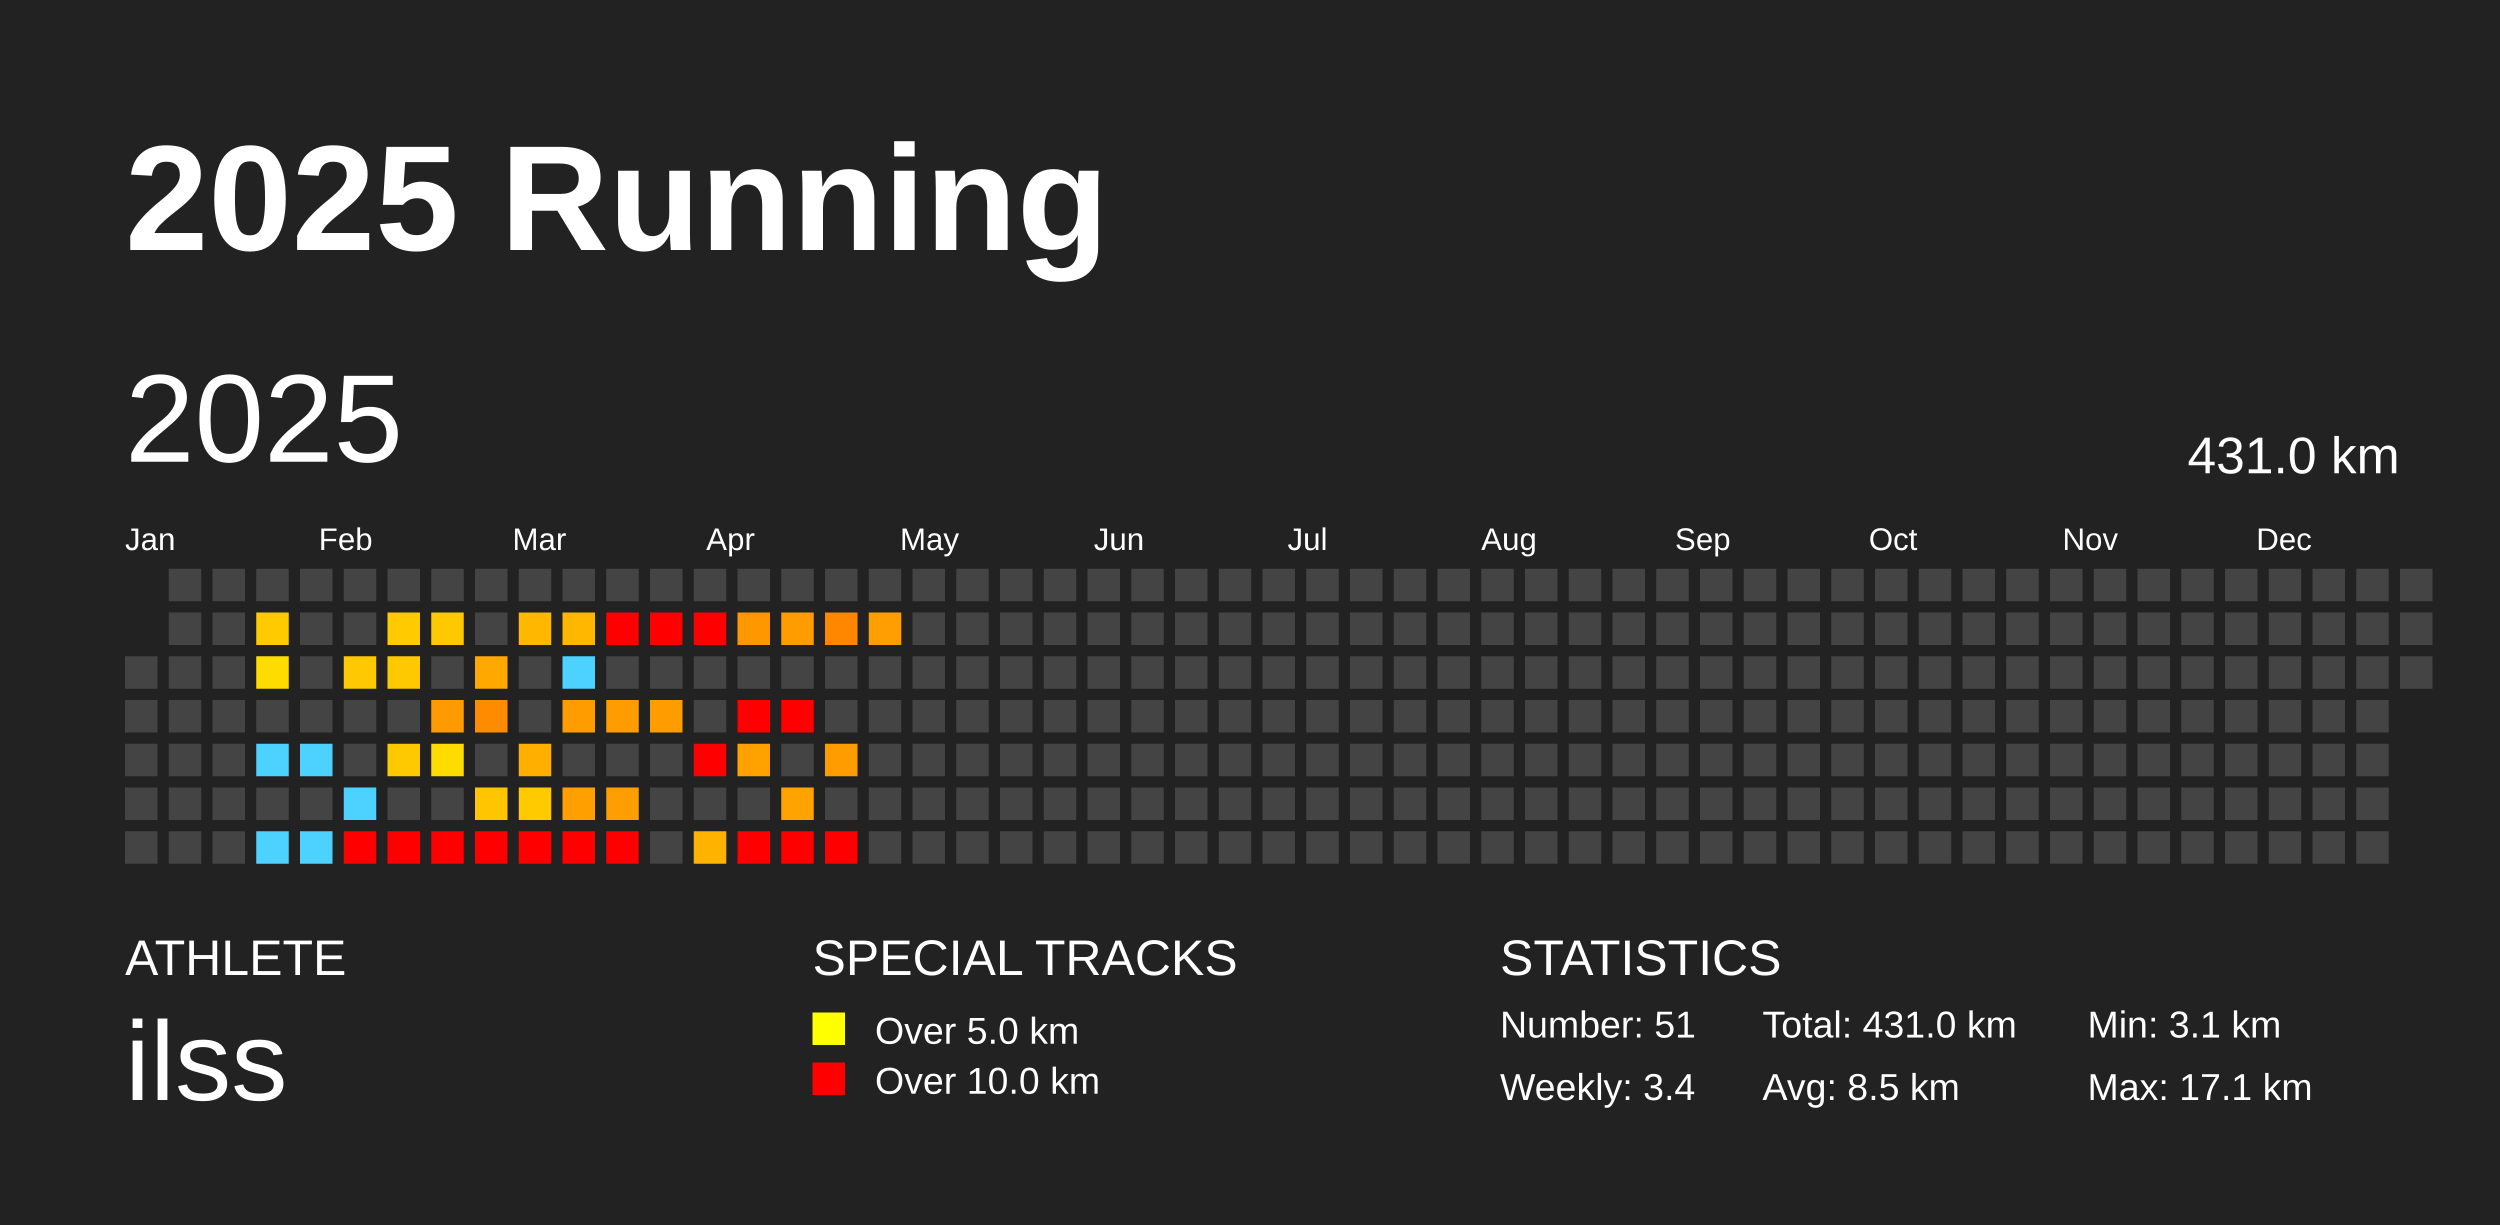
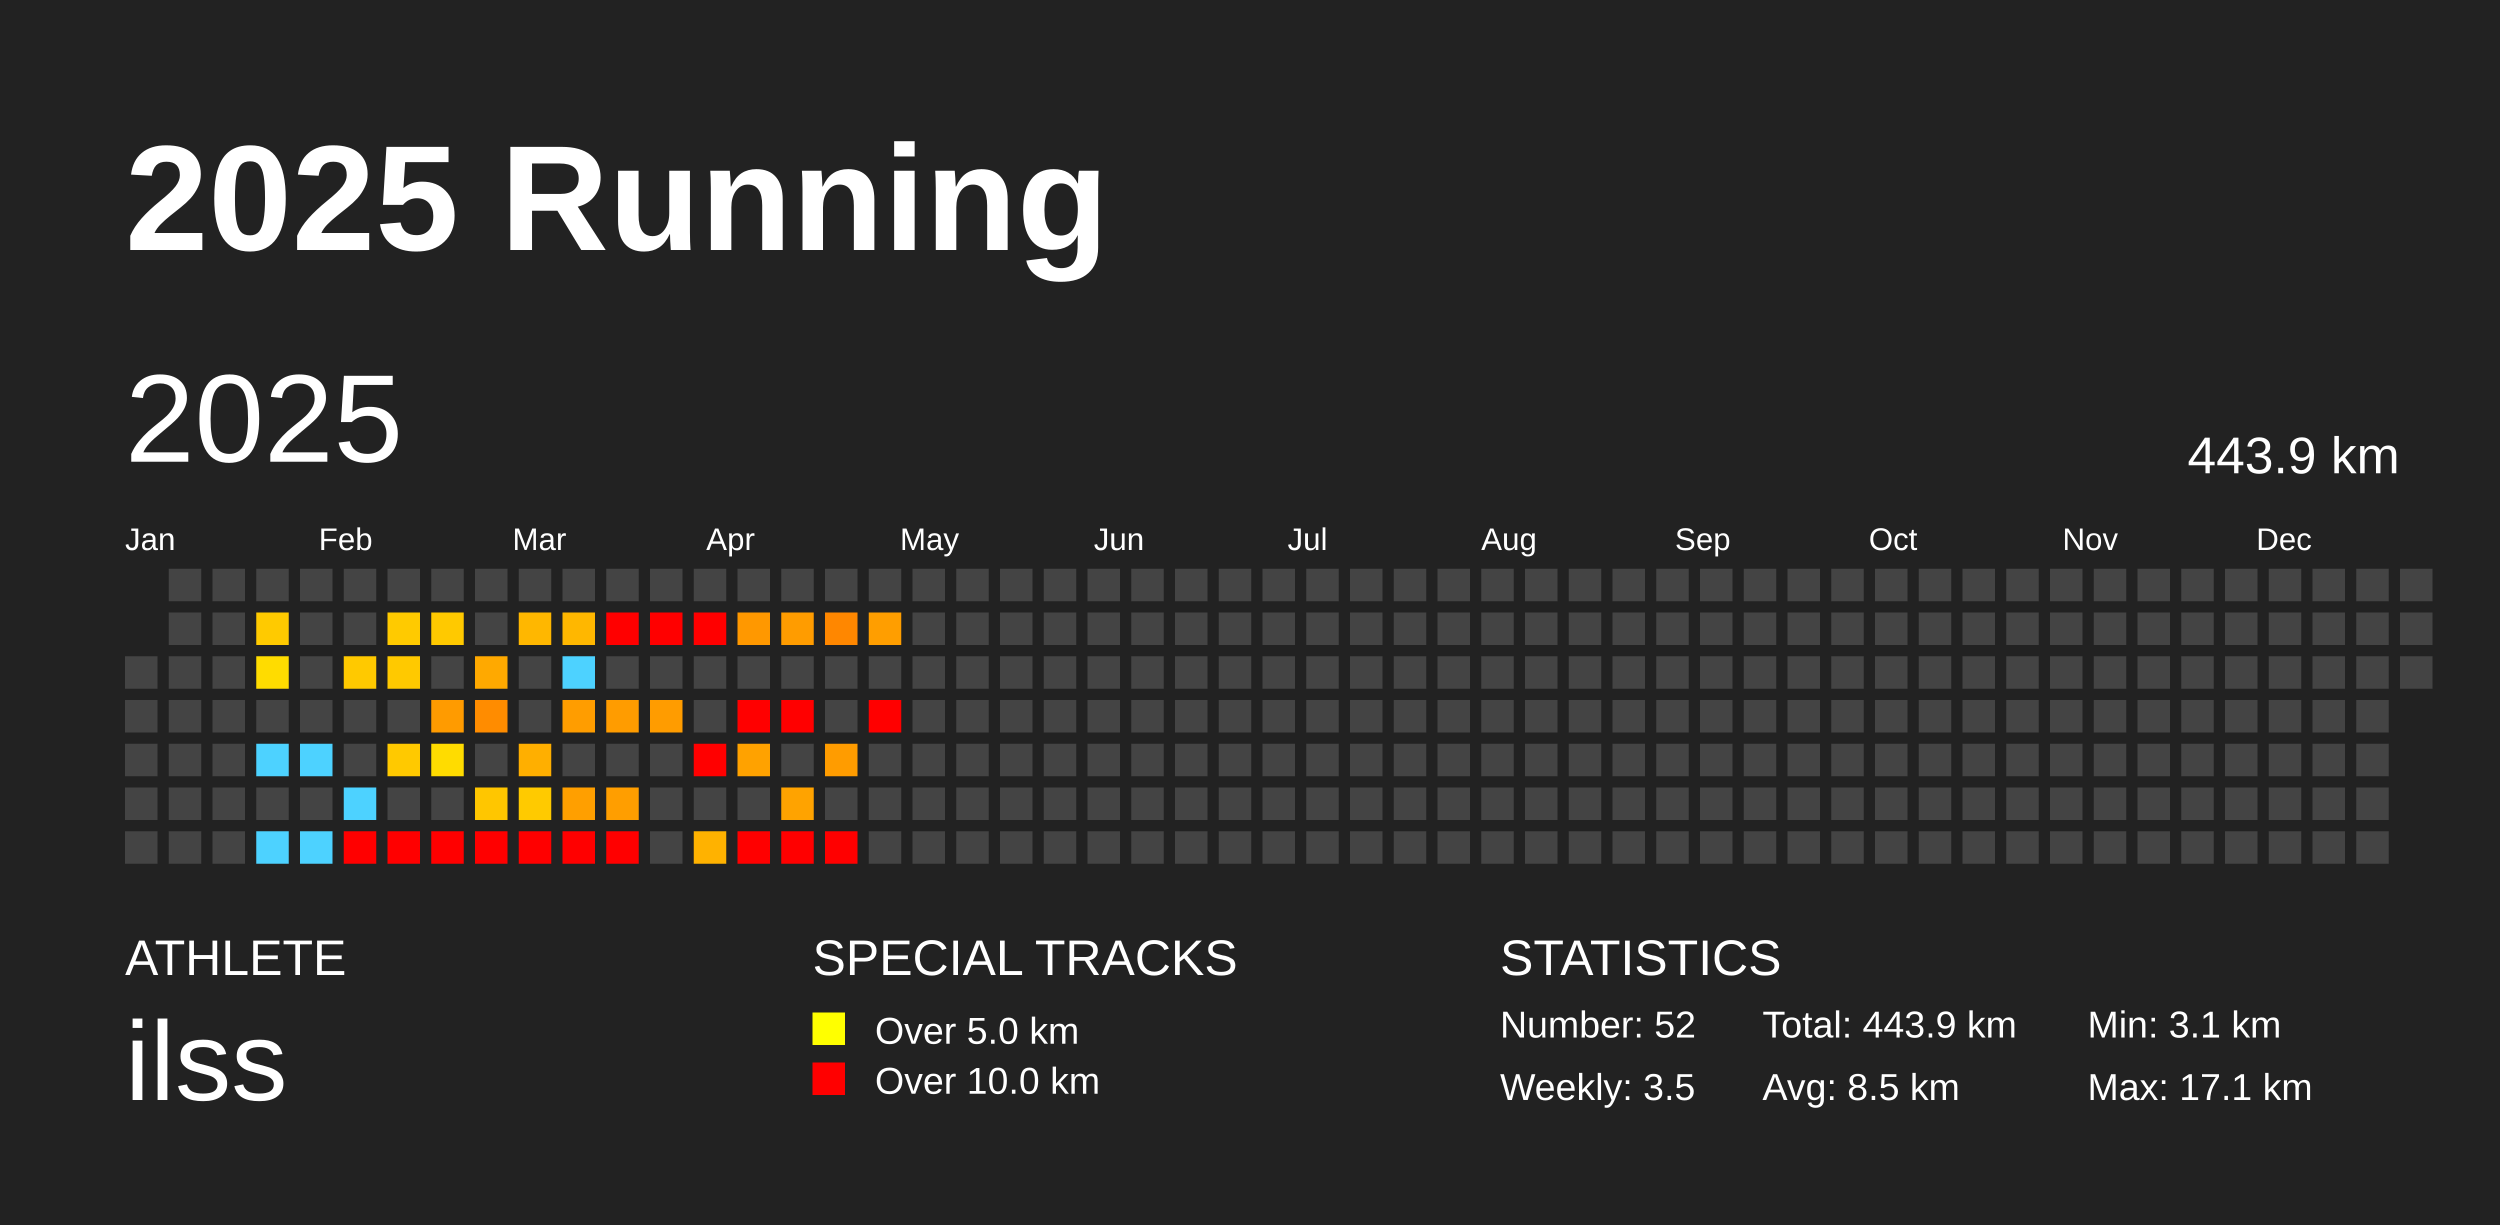
<svg xmlns="http://www.w3.org/2000/svg" baseProfile="full" height="98mm" version="1.1" viewBox="0,0,200,98" width="200mm">
  <defs />
  <rect fill="#222222" height="98" width="200" x="0" y="0" />
  <text fill="#FFFFFF" style="font-size:12px; font-family:Arial; font-weight:bold;" x="10" y="20">2025 Running</text>
  <text fill="#FFFFFF" style="font-size:4px; font-family:Arial" x="10" y="78">ATHLETE</text>
  <text fill="#FFFFFF" style="font-size:9px; font-family:Arial" x="10" y="88">ilss</text>
  <text fill="#FFFFFF" style="font-size:4px; font-family:Arial" x="65" y="78">SPECIAL TRACKS</text>
  <rect fill="yellow" height="2.6" width="2.6" x="65" y="81" />
  <text fill="#FFFFFF" style="font-size:3px; font-family:Arial" x="70" y="83.5">Over 5.0 km</text>
  <rect fill="red" height="2.6" width="2.6" x="65" y="85" />
  <text fill="#FFFFFF" style="font-size:3px; font-family:Arial" x="70" y="87.5">Over 10.0 km</text>
  <text fill="#FFFFFF" style="font-size:4px; font-family:Arial" x="120" y="78">STATISTICS</text>
-   <text fill="#FFFFFF" style="font-size:3px; font-family:Arial" x="120" y="83">Number: 51</text>
-   <text fill="#FFFFFF" style="font-size:3px; font-family:Arial" x="120" y="88">Weekly: 3.4</text>
-   <text fill="#FFFFFF" style="font-size:3px; font-family:Arial" x="141" y="83">Total: 431.0 km</text>
+   <text fill="#FFFFFF" style="font-size:3px; font-family:Arial" x="120" y="83">Number: 52</text>
+   <text fill="#FFFFFF" style="font-size:3px; font-family:Arial" x="120" y="88">Weekly: 3.5</text>
+   <text fill="#FFFFFF" style="font-size:3px; font-family:Arial" x="141" y="83">Total: 443.9 km</text>
  <text fill="#FFFFFF" style="font-size:3px; font-family:Arial" x="141" y="88">Avg: 8.5 km</text>
  <text fill="#FFFFFF" style="font-size:3px; font-family:Arial" x="167" y="83">Min: 3.1 km</text>
  <text fill="#FFFFFF" style="font-size:3px; font-family:Arial" x="167" y="88">Max: 17.1 km</text>
  <text dominant-baseline="hanging" fill="#FFFFFF" style="font-size:10.0px; font-family:Arial;" x="10" y="30">2025</text>
-   <text dominant-baseline="hanging" fill="#FFFFFF" style="font-size:4.125px; font-family:Arial;" x="175" y="35">431.0 km</text>
+   <text dominant-baseline="hanging" fill="#FFFFFF" style="font-size:4.125px; font-family:Arial;" x="175" y="35">443.9 km</text>
  <text fill="#FFFFFF" style="font-size:2.5px; font-family:Arial" x="10.0" y="44">Jan</text>
  <text fill="#FFFFFF" style="font-size:2.5px; font-family:Arial" x="25.5" y="44">Feb</text>
  <text fill="#FFFFFF" style="font-size:2.5px; font-family:Arial" x="41.0" y="44">Mar</text>
  <text fill="#FFFFFF" style="font-size:2.5px; font-family:Arial" x="56.5" y="44">Apr</text>
  <text fill="#FFFFFF" style="font-size:2.5px; font-family:Arial" x="72.0" y="44">May</text>
  <text fill="#FFFFFF" style="font-size:2.5px; font-family:Arial" x="87.5" y="44">Jun</text>
  <text fill="#FFFFFF" style="font-size:2.5px; font-family:Arial" x="103.0" y="44">Jul</text>
  <text fill="#FFFFFF" style="font-size:2.5px; font-family:Arial" x="118.5" y="44">Aug</text>
  <text fill="#FFFFFF" style="font-size:2.5px; font-family:Arial" x="134.0" y="44">Sep</text>
  <text fill="#FFFFFF" style="font-size:2.5px; font-family:Arial" x="149.5" y="44">Oct</text>
  <text fill="#FFFFFF" style="font-size:2.5px; font-family:Arial" x="165.0" y="44">Nov</text>
  <text fill="#FFFFFF" style="font-size:2.5px; font-family:Arial" x="180.5" y="44">Dec</text>
  <rect fill="#444444" height="2.6" width="2.6" x="10.0" y="52.5" />
  <rect fill="#444444" height="2.6" width="2.6" x="10.0" y="56.0" />
  <rect fill="#444444" height="2.6" width="2.6" x="10.0" y="59.5" />
  <rect fill="#444444" height="2.6" width="2.6" x="10.0" y="63.0" />
  <rect fill="#444444" height="2.6" width="2.6" x="10.0" y="66.5" />
  <rect fill="#444444" height="2.6" width="2.6" x="13.5" y="45.5" />
  <rect fill="#444444" height="2.6" width="2.6" x="13.5" y="49.0" />
  <rect fill="#444444" height="2.6" width="2.6" x="13.5" y="52.5" />
  <rect fill="#444444" height="2.6" width="2.6" x="13.5" y="56.0" />
  <rect fill="#444444" height="2.6" width="2.6" x="13.5" y="59.5" />
  <rect fill="#444444" height="2.6" width="2.6" x="13.5" y="63.0" />
  <rect fill="#444444" height="2.6" width="2.6" x="13.5" y="66.5" />
  <rect fill="#444444" height="2.6" width="2.6" x="17.0" y="45.5" />
  <rect fill="#444444" height="2.6" width="2.6" x="17.0" y="49.0" />
  <rect fill="#444444" height="2.6" width="2.6" x="17.0" y="52.5" />
  <rect fill="#444444" height="2.6" width="2.6" x="17.0" y="56.0" />
  <rect fill="#444444" height="2.6" width="2.6" x="17.0" y="59.5" />
  <rect fill="#444444" height="2.6" width="2.6" x="17.0" y="63.0" />
  <rect fill="#444444" height="2.6" width="2.6" x="17.0" y="66.5" />
  <rect fill="#444444" height="2.6" width="2.6" x="20.5" y="45.5" />
  <rect fill="#ffca00" height="2.6" width="2.6" x="20.5" y="49.0" />
  <rect fill="#ffdc00" height="2.6" width="2.6" x="20.5" y="52.5" />
  <rect fill="#444444" height="2.6" width="2.6" x="20.5" y="56.0" />
  <rect fill="#4dd2ff" height="2.6" width="2.6" x="20.5" y="59.5" />
  <rect fill="#444444" height="2.6" width="2.6" x="20.5" y="63.0" />
  <rect fill="#4dd2ff" height="2.6" width="2.6" x="20.5" y="66.5" />
  <rect fill="#444444" height="2.6" width="2.6" x="24.0" y="45.5" />
  <rect fill="#444444" height="2.6" width="2.6" x="24.0" y="49.0" />
  <rect fill="#444444" height="2.6" width="2.6" x="24.0" y="52.5" />
  <rect fill="#444444" height="2.6" width="2.6" x="24.0" y="56.0" />
  <rect fill="#4dd2ff" height="2.6" width="2.6" x="24.0" y="59.5" />
  <rect fill="#444444" height="2.6" width="2.6" x="24.0" y="63.0" />
  <rect fill="#4dd2ff" height="2.6" width="2.6" x="24.0" y="66.5" />
  <rect fill="#444444" height="2.6" width="2.6" x="27.5" y="45.5" />
  <rect fill="#444444" height="2.6" width="2.6" x="27.5" y="49.0" />
  <rect fill="#ffc900" height="2.6" width="2.6" x="27.5" y="52.5" />
  <rect fill="#444444" height="2.6" width="2.6" x="27.5" y="56.0" />
  <rect fill="#444444" height="2.6" width="2.6" x="27.5" y="59.5" />
  <rect fill="#4dd2ff" height="2.6" width="2.6" x="27.5" y="63.0" />
  <rect fill="red" height="2.6" width="2.6" x="27.5" y="66.5" />
  <rect fill="#444444" height="2.6" width="2.6" x="31.0" y="45.5" />
  <rect fill="#ffca00" height="2.6" width="2.6" x="31.0" y="49.0" />
  <rect fill="#ffc900" height="2.6" width="2.6" x="31.0" y="52.5" />
  <rect fill="#444444" height="2.6" width="2.6" x="31.0" y="56.0" />
  <rect fill="#ffc900" height="2.6" width="2.6" x="31.0" y="59.5" />
  <rect fill="#444444" height="2.6" width="2.6" x="31.0" y="63.0" />
  <rect fill="red" height="2.6" width="2.6" x="31.0" y="66.5" />
  <rect fill="#444444" height="2.6" width="2.6" x="34.5" y="45.5" />
  <rect fill="#ffc900" height="2.6" width="2.6" x="34.5" y="49.0" />
  <rect fill="#444444" height="2.6" width="2.6" x="34.5" y="52.5" />
  <rect fill="#ff9b00" height="2.6" width="2.6" x="34.5" y="56.0" />
  <rect fill="#ffdc00" height="2.6" width="2.6" x="34.5" y="59.5" />
  <rect fill="#444444" height="2.6" width="2.6" x="34.5" y="63.0" />
  <rect fill="red" height="2.6" width="2.6" x="34.5" y="66.5" />
  <rect fill="#444444" height="2.6" width="2.6" x="38.0" y="45.5" />
  <rect fill="#444444" height="2.6" width="2.6" x="38.0" y="49.0" />
  <rect fill="#ffa900" height="2.6" width="2.6" x="38.0" y="52.5" />
  <rect fill="#ff8c00" height="2.6" width="2.6" x="38.0" y="56.0" />
  <rect fill="#444444" height="2.6" width="2.6" x="38.0" y="59.5" />
  <rect fill="#ffc600" height="2.6" width="2.6" x="38.0" y="63.0" />
  <rect fill="red" height="2.6" width="2.6" x="38.0" y="66.5" />
  <rect fill="#444444" height="2.6" width="2.6" x="41.5" y="45.5" />
  <rect fill="#ffb700" height="2.6" width="2.6" x="41.5" y="49.0" />
  <rect fill="#444444" height="2.6" width="2.6" x="41.5" y="52.5" />
  <rect fill="#444444" height="2.6" width="2.6" x="41.5" y="56.0" />
  <rect fill="#ffaf00" height="2.6" width="2.6" x="41.5" y="59.5" />
  <rect fill="#ffca00" height="2.6" width="2.6" x="41.5" y="63.0" />
  <rect fill="red" height="2.6" width="2.6" x="41.5" y="66.5" />
  <rect fill="#444444" height="2.6" width="2.6" x="45.0" y="45.5" />
  <rect fill="#ffb700" height="2.6" width="2.6" x="45.0" y="49.0" />
  <rect fill="#4dd2ff" height="2.6" width="2.6" x="45.0" y="52.5" />
  <rect fill="#ff9d00" height="2.6" width="2.6" x="45.0" y="56.0" />
  <rect fill="#444444" height="2.6" width="2.6" x="45.0" y="59.5" />
  <rect fill="#ff9f00" height="2.6" width="2.6" x="45.0" y="63.0" />
  <rect fill="red" height="2.6" width="2.6" x="45.0" y="66.5" />
  <rect fill="#444444" height="2.6" width="2.6" x="48.5" y="45.5" />
  <rect fill="red" height="2.6" width="2.6" x="48.5" y="49.0" />
  <rect fill="#444444" height="2.6" width="2.6" x="48.5" y="52.5" />
  <rect fill="#ff9c00" height="2.6" width="2.6" x="48.5" y="56.0" />
  <rect fill="#444444" height="2.6" width="2.6" x="48.5" y="59.5" />
  <rect fill="#ff9e00" height="2.6" width="2.6" x="48.5" y="63.0" />
  <rect fill="red" height="2.6" width="2.6" x="48.5" y="66.5" />
  <rect fill="#444444" height="2.6" width="2.6" x="52.0" y="45.5" />
  <rect fill="red" height="2.6" width="2.6" x="52.0" y="49.0" />
  <rect fill="#444444" height="2.6" width="2.6" x="52.0" y="52.5" />
  <rect fill="#ff9c00" height="2.6" width="2.6" x="52.0" y="56.0" />
  <rect fill="#444444" height="2.6" width="2.6" x="52.0" y="59.5" />
  <rect fill="#444444" height="2.6" width="2.6" x="52.0" y="63.0" />
  <rect fill="#444444" height="2.6" width="2.6" x="52.0" y="66.5" />
  <rect fill="#444444" height="2.6" width="2.6" x="55.5" y="45.5" />
  <rect fill="red" height="2.6" width="2.6" x="55.5" y="49.0" />
  <rect fill="#444444" height="2.6" width="2.6" x="55.5" y="52.5" />
  <rect fill="#444444" height="2.6" width="2.6" x="55.5" y="56.0" />
  <rect fill="red" height="2.6" width="2.6" x="55.5" y="59.5" />
  <rect fill="#444444" height="2.6" width="2.6" x="55.5" y="63.0" />
  <rect fill="#ffb200" height="2.6" width="2.6" x="55.5" y="66.5" />
  <rect fill="#444444" height="2.6" width="2.6" x="59.0" y="45.5" />
  <rect fill="#ff9800" height="2.6" width="2.6" x="59.0" y="49.0" />
  <rect fill="#444444" height="2.6" width="2.6" x="59.0" y="52.5" />
  <rect fill="red" height="2.6" width="2.6" x="59.0" y="56.0" />
  <rect fill="#ffa200" height="2.6" width="2.6" x="59.0" y="59.5" />
  <rect fill="#444444" height="2.6" width="2.6" x="59.0" y="63.0" />
  <rect fill="red" height="2.6" width="2.6" x="59.0" y="66.5" />
  <rect fill="#444444" height="2.6" width="2.6" x="62.5" y="45.5" />
  <rect fill="#ff9c00" height="2.6" width="2.6" x="62.5" y="49.0" />
  <rect fill="#444444" height="2.6" width="2.6" x="62.5" y="52.5" />
  <rect fill="red" height="2.6" width="2.6" x="62.5" y="56.0" />
  <rect fill="#444444" height="2.6" width="2.6" x="62.5" y="59.5" />
  <rect fill="#ffa300" height="2.6" width="2.6" x="62.5" y="63.0" />
  <rect fill="red" height="2.6" width="2.6" x="62.5" y="66.5" />
  <rect fill="#444444" height="2.6" width="2.6" x="66.0" y="45.5" />
  <rect fill="#ff8700" height="2.6" width="2.6" x="66.0" y="49.0" />
  <rect fill="#444444" height="2.6" width="2.6" x="66.0" y="52.5" />
  <rect fill="#444444" height="2.6" width="2.6" x="66.0" y="56.0" />
  <rect fill="#ff9c00" height="2.6" width="2.6" x="66.0" y="59.5" />
  <rect fill="#444444" height="2.6" width="2.6" x="66.0" y="63.0" />
  <rect fill="red" height="2.6" width="2.6" x="66.0" y="66.5" />
  <rect fill="#444444" height="2.6" width="2.6" x="69.5" y="45.5" />
  <rect fill="#ff9e00" height="2.6" width="2.6" x="69.5" y="49.0" />
  <rect fill="#444444" height="2.6" width="2.6" x="69.5" y="52.5" />
-   <rect fill="#444444" height="2.6" width="2.6" x="69.5" y="56.0" />
+   <rect fill="red" height="2.6" width="2.6" x="69.5" y="56.0" />
  <rect fill="#444444" height="2.6" width="2.6" x="69.5" y="59.5" />
  <rect fill="#444444" height="2.6" width="2.6" x="69.5" y="63.0" />
  <rect fill="#444444" height="2.6" width="2.6" x="69.5" y="66.5" />
  <rect fill="#444444" height="2.6" width="2.6" x="73.0" y="45.5" />
  <rect fill="#444444" height="2.6" width="2.6" x="73.0" y="49.0" />
  <rect fill="#444444" height="2.6" width="2.6" x="73.0" y="52.5" />
  <rect fill="#444444" height="2.6" width="2.6" x="73.0" y="56.0" />
  <rect fill="#444444" height="2.6" width="2.6" x="73.0" y="59.5" />
  <rect fill="#444444" height="2.6" width="2.6" x="73.0" y="63.0" />
  <rect fill="#444444" height="2.6" width="2.6" x="73.0" y="66.5" />
  <rect fill="#444444" height="2.6" width="2.6" x="76.5" y="45.5" />
  <rect fill="#444444" height="2.6" width="2.6" x="76.5" y="49.0" />
  <rect fill="#444444" height="2.6" width="2.6" x="76.5" y="52.5" />
  <rect fill="#444444" height="2.6" width="2.6" x="76.5" y="56.0" />
  <rect fill="#444444" height="2.6" width="2.6" x="76.5" y="59.5" />
  <rect fill="#444444" height="2.6" width="2.6" x="76.5" y="63.0" />
  <rect fill="#444444" height="2.6" width="2.6" x="76.5" y="66.5" />
  <rect fill="#444444" height="2.6" width="2.6" x="80.0" y="45.5" />
  <rect fill="#444444" height="2.6" width="2.6" x="80.0" y="49.0" />
  <rect fill="#444444" height="2.6" width="2.6" x="80.0" y="52.5" />
  <rect fill="#444444" height="2.6" width="2.6" x="80.0" y="56.0" />
  <rect fill="#444444" height="2.6" width="2.6" x="80.0" y="59.5" />
  <rect fill="#444444" height="2.6" width="2.6" x="80.0" y="63.0" />
  <rect fill="#444444" height="2.6" width="2.6" x="80.0" y="66.5" />
  <rect fill="#444444" height="2.6" width="2.6" x="83.5" y="45.5" />
  <rect fill="#444444" height="2.6" width="2.6" x="83.5" y="49.0" />
  <rect fill="#444444" height="2.6" width="2.6" x="83.5" y="52.5" />
  <rect fill="#444444" height="2.6" width="2.6" x="83.5" y="56.0" />
  <rect fill="#444444" height="2.6" width="2.6" x="83.5" y="59.5" />
  <rect fill="#444444" height="2.6" width="2.6" x="83.5" y="63.0" />
  <rect fill="#444444" height="2.6" width="2.6" x="83.5" y="66.5" />
  <rect fill="#444444" height="2.6" width="2.6" x="87.0" y="45.5" />
  <rect fill="#444444" height="2.6" width="2.6" x="87.0" y="49.0" />
  <rect fill="#444444" height="2.6" width="2.6" x="87.0" y="52.5" />
  <rect fill="#444444" height="2.6" width="2.6" x="87.0" y="56.0" />
  <rect fill="#444444" height="2.6" width="2.6" x="87.0" y="59.5" />
  <rect fill="#444444" height="2.6" width="2.6" x="87.0" y="63.0" />
  <rect fill="#444444" height="2.6" width="2.6" x="87.0" y="66.5" />
  <rect fill="#444444" height="2.6" width="2.6" x="90.5" y="45.5" />
  <rect fill="#444444" height="2.6" width="2.6" x="90.5" y="49.0" />
  <rect fill="#444444" height="2.6" width="2.6" x="90.5" y="52.5" />
  <rect fill="#444444" height="2.6" width="2.6" x="90.5" y="56.0" />
  <rect fill="#444444" height="2.6" width="2.6" x="90.5" y="59.5" />
  <rect fill="#444444" height="2.6" width="2.6" x="90.5" y="63.0" />
  <rect fill="#444444" height="2.6" width="2.6" x="90.5" y="66.5" />
  <rect fill="#444444" height="2.6" width="2.6" x="94.0" y="45.5" />
  <rect fill="#444444" height="2.6" width="2.6" x="94.0" y="49.0" />
  <rect fill="#444444" height="2.6" width="2.6" x="94.0" y="52.5" />
  <rect fill="#444444" height="2.6" width="2.6" x="94.0" y="56.0" />
  <rect fill="#444444" height="2.6" width="2.6" x="94.0" y="59.5" />
  <rect fill="#444444" height="2.6" width="2.6" x="94.0" y="63.0" />
  <rect fill="#444444" height="2.6" width="2.6" x="94.0" y="66.5" />
  <rect fill="#444444" height="2.6" width="2.6" x="97.5" y="45.5" />
  <rect fill="#444444" height="2.6" width="2.6" x="97.5" y="49.0" />
  <rect fill="#444444" height="2.6" width="2.6" x="97.5" y="52.5" />
  <rect fill="#444444" height="2.6" width="2.6" x="97.5" y="56.0" />
  <rect fill="#444444" height="2.6" width="2.6" x="97.5" y="59.5" />
  <rect fill="#444444" height="2.6" width="2.6" x="97.5" y="63.0" />
  <rect fill="#444444" height="2.6" width="2.6" x="97.5" y="66.5" />
  <rect fill="#444444" height="2.6" width="2.6" x="101.0" y="45.5" />
  <rect fill="#444444" height="2.6" width="2.6" x="101.0" y="49.0" />
  <rect fill="#444444" height="2.6" width="2.6" x="101.0" y="52.5" />
  <rect fill="#444444" height="2.6" width="2.6" x="101.0" y="56.0" />
  <rect fill="#444444" height="2.6" width="2.6" x="101.0" y="59.5" />
  <rect fill="#444444" height="2.6" width="2.6" x="101.0" y="63.0" />
  <rect fill="#444444" height="2.6" width="2.6" x="101.0" y="66.5" />
  <rect fill="#444444" height="2.6" width="2.6" x="104.5" y="45.5" />
  <rect fill="#444444" height="2.6" width="2.6" x="104.5" y="49.0" />
  <rect fill="#444444" height="2.6" width="2.6" x="104.5" y="52.5" />
  <rect fill="#444444" height="2.6" width="2.6" x="104.5" y="56.0" />
  <rect fill="#444444" height="2.6" width="2.6" x="104.5" y="59.5" />
  <rect fill="#444444" height="2.6" width="2.6" x="104.5" y="63.0" />
  <rect fill="#444444" height="2.6" width="2.6" x="104.5" y="66.5" />
  <rect fill="#444444" height="2.6" width="2.6" x="108.0" y="45.5" />
  <rect fill="#444444" height="2.6" width="2.6" x="108.0" y="49.0" />
  <rect fill="#444444" height="2.6" width="2.6" x="108.0" y="52.5" />
  <rect fill="#444444" height="2.6" width="2.6" x="108.0" y="56.0" />
  <rect fill="#444444" height="2.6" width="2.6" x="108.0" y="59.5" />
  <rect fill="#444444" height="2.6" width="2.6" x="108.0" y="63.0" />
  <rect fill="#444444" height="2.6" width="2.6" x="108.0" y="66.5" />
  <rect fill="#444444" height="2.6" width="2.6" x="111.5" y="45.5" />
  <rect fill="#444444" height="2.6" width="2.6" x="111.5" y="49.0" />
  <rect fill="#444444" height="2.6" width="2.6" x="111.5" y="52.5" />
  <rect fill="#444444" height="2.6" width="2.6" x="111.5" y="56.0" />
  <rect fill="#444444" height="2.6" width="2.6" x="111.5" y="59.5" />
  <rect fill="#444444" height="2.6" width="2.6" x="111.5" y="63.0" />
  <rect fill="#444444" height="2.6" width="2.6" x="111.5" y="66.5" />
  <rect fill="#444444" height="2.6" width="2.6" x="115.0" y="45.5" />
  <rect fill="#444444" height="2.6" width="2.6" x="115.0" y="49.0" />
  <rect fill="#444444" height="2.6" width="2.6" x="115.0" y="52.5" />
  <rect fill="#444444" height="2.6" width="2.6" x="115.0" y="56.0" />
  <rect fill="#444444" height="2.6" width="2.6" x="115.0" y="59.5" />
  <rect fill="#444444" height="2.6" width="2.6" x="115.0" y="63.0" />
  <rect fill="#444444" height="2.6" width="2.6" x="115.0" y="66.5" />
  <rect fill="#444444" height="2.6" width="2.6" x="118.5" y="45.5" />
  <rect fill="#444444" height="2.6" width="2.6" x="118.5" y="49.0" />
  <rect fill="#444444" height="2.6" width="2.6" x="118.5" y="52.5" />
  <rect fill="#444444" height="2.6" width="2.6" x="118.5" y="56.0" />
  <rect fill="#444444" height="2.6" width="2.6" x="118.5" y="59.5" />
  <rect fill="#444444" height="2.6" width="2.6" x="118.5" y="63.0" />
  <rect fill="#444444" height="2.6" width="2.6" x="118.5" y="66.5" />
  <rect fill="#444444" height="2.6" width="2.6" x="122.0" y="45.5" />
  <rect fill="#444444" height="2.6" width="2.6" x="122.0" y="49.0" />
  <rect fill="#444444" height="2.6" width="2.6" x="122.0" y="52.5" />
  <rect fill="#444444" height="2.6" width="2.6" x="122.0" y="56.0" />
  <rect fill="#444444" height="2.6" width="2.6" x="122.0" y="59.5" />
  <rect fill="#444444" height="2.6" width="2.6" x="122.0" y="63.0" />
  <rect fill="#444444" height="2.6" width="2.6" x="122.0" y="66.5" />
  <rect fill="#444444" height="2.6" width="2.6" x="125.5" y="45.5" />
  <rect fill="#444444" height="2.6" width="2.6" x="125.5" y="49.0" />
  <rect fill="#444444" height="2.6" width="2.6" x="125.5" y="52.5" />
  <rect fill="#444444" height="2.6" width="2.6" x="125.5" y="56.0" />
  <rect fill="#444444" height="2.6" width="2.6" x="125.5" y="59.5" />
  <rect fill="#444444" height="2.6" width="2.6" x="125.5" y="63.0" />
  <rect fill="#444444" height="2.6" width="2.6" x="125.5" y="66.5" />
  <rect fill="#444444" height="2.6" width="2.6" x="129.0" y="45.5" />
  <rect fill="#444444" height="2.6" width="2.6" x="129.0" y="49.0" />
  <rect fill="#444444" height="2.6" width="2.6" x="129.0" y="52.5" />
  <rect fill="#444444" height="2.6" width="2.6" x="129.0" y="56.0" />
  <rect fill="#444444" height="2.6" width="2.6" x="129.0" y="59.5" />
  <rect fill="#444444" height="2.6" width="2.6" x="129.0" y="63.0" />
  <rect fill="#444444" height="2.6" width="2.6" x="129.0" y="66.5" />
  <rect fill="#444444" height="2.6" width="2.6" x="132.5" y="45.5" />
  <rect fill="#444444" height="2.6" width="2.6" x="132.5" y="49.0" />
  <rect fill="#444444" height="2.6" width="2.6" x="132.5" y="52.5" />
  <rect fill="#444444" height="2.6" width="2.6" x="132.5" y="56.0" />
  <rect fill="#444444" height="2.6" width="2.6" x="132.5" y="59.5" />
  <rect fill="#444444" height="2.6" width="2.6" x="132.5" y="63.0" />
  <rect fill="#444444" height="2.6" width="2.6" x="132.5" y="66.5" />
  <rect fill="#444444" height="2.6" width="2.6" x="136.0" y="45.5" />
  <rect fill="#444444" height="2.6" width="2.6" x="136.0" y="49.0" />
  <rect fill="#444444" height="2.6" width="2.6" x="136.0" y="52.5" />
  <rect fill="#444444" height="2.6" width="2.6" x="136.0" y="56.0" />
  <rect fill="#444444" height="2.6" width="2.6" x="136.0" y="59.5" />
  <rect fill="#444444" height="2.6" width="2.6" x="136.0" y="63.0" />
  <rect fill="#444444" height="2.6" width="2.6" x="136.0" y="66.5" />
  <rect fill="#444444" height="2.6" width="2.6" x="139.5" y="45.5" />
  <rect fill="#444444" height="2.6" width="2.6" x="139.5" y="49.0" />
  <rect fill="#444444" height="2.6" width="2.6" x="139.5" y="52.5" />
  <rect fill="#444444" height="2.6" width="2.6" x="139.5" y="56.0" />
  <rect fill="#444444" height="2.6" width="2.6" x="139.5" y="59.5" />
  <rect fill="#444444" height="2.6" width="2.6" x="139.5" y="63.0" />
  <rect fill="#444444" height="2.6" width="2.6" x="139.5" y="66.5" />
  <rect fill="#444444" height="2.6" width="2.6" x="143.0" y="45.5" />
  <rect fill="#444444" height="2.6" width="2.6" x="143.0" y="49.0" />
  <rect fill="#444444" height="2.6" width="2.6" x="143.0" y="52.5" />
  <rect fill="#444444" height="2.6" width="2.6" x="143.0" y="56.0" />
  <rect fill="#444444" height="2.6" width="2.6" x="143.0" y="59.5" />
  <rect fill="#444444" height="2.6" width="2.6" x="143.0" y="63.0" />
  <rect fill="#444444" height="2.6" width="2.6" x="143.0" y="66.5" />
  <rect fill="#444444" height="2.6" width="2.6" x="146.5" y="45.5" />
  <rect fill="#444444" height="2.6" width="2.6" x="146.5" y="49.0" />
  <rect fill="#444444" height="2.6" width="2.6" x="146.5" y="52.5" />
  <rect fill="#444444" height="2.6" width="2.6" x="146.5" y="56.0" />
  <rect fill="#444444" height="2.6" width="2.6" x="146.5" y="59.5" />
  <rect fill="#444444" height="2.6" width="2.6" x="146.5" y="63.0" />
  <rect fill="#444444" height="2.6" width="2.6" x="146.5" y="66.5" />
  <rect fill="#444444" height="2.6" width="2.6" x="150.0" y="45.5" />
  <rect fill="#444444" height="2.6" width="2.6" x="150.0" y="49.0" />
  <rect fill="#444444" height="2.6" width="2.6" x="150.0" y="52.5" />
  <rect fill="#444444" height="2.6" width="2.6" x="150.0" y="56.0" />
  <rect fill="#444444" height="2.6" width="2.6" x="150.0" y="59.5" />
  <rect fill="#444444" height="2.6" width="2.6" x="150.0" y="63.0" />
  <rect fill="#444444" height="2.6" width="2.6" x="150.0" y="66.5" />
  <rect fill="#444444" height="2.6" width="2.6" x="153.5" y="45.5" />
  <rect fill="#444444" height="2.6" width="2.6" x="153.5" y="49.0" />
  <rect fill="#444444" height="2.6" width="2.6" x="153.5" y="52.5" />
  <rect fill="#444444" height="2.6" width="2.6" x="153.5" y="56.0" />
  <rect fill="#444444" height="2.6" width="2.6" x="153.5" y="59.5" />
  <rect fill="#444444" height="2.6" width="2.6" x="153.5" y="63.0" />
  <rect fill="#444444" height="2.6" width="2.6" x="153.5" y="66.5" />
  <rect fill="#444444" height="2.6" width="2.6" x="157.0" y="45.5" />
  <rect fill="#444444" height="2.6" width="2.6" x="157.0" y="49.0" />
  <rect fill="#444444" height="2.6" width="2.6" x="157.0" y="52.5" />
  <rect fill="#444444" height="2.6" width="2.6" x="157.0" y="56.0" />
  <rect fill="#444444" height="2.6" width="2.6" x="157.0" y="59.5" />
  <rect fill="#444444" height="2.6" width="2.6" x="157.0" y="63.0" />
  <rect fill="#444444" height="2.6" width="2.6" x="157.0" y="66.5" />
  <rect fill="#444444" height="2.6" width="2.6" x="160.5" y="45.5" />
  <rect fill="#444444" height="2.6" width="2.6" x="160.5" y="49.0" />
  <rect fill="#444444" height="2.6" width="2.6" x="160.5" y="52.5" />
  <rect fill="#444444" height="2.6" width="2.6" x="160.5" y="56.0" />
  <rect fill="#444444" height="2.6" width="2.6" x="160.5" y="59.5" />
  <rect fill="#444444" height="2.6" width="2.6" x="160.5" y="63.0" />
  <rect fill="#444444" height="2.6" width="2.6" x="160.5" y="66.5" />
  <rect fill="#444444" height="2.6" width="2.6" x="164.0" y="45.5" />
  <rect fill="#444444" height="2.6" width="2.6" x="164.0" y="49.0" />
  <rect fill="#444444" height="2.6" width="2.6" x="164.0" y="52.5" />
  <rect fill="#444444" height="2.6" width="2.6" x="164.0" y="56.0" />
  <rect fill="#444444" height="2.6" width="2.6" x="164.0" y="59.5" />
  <rect fill="#444444" height="2.6" width="2.6" x="164.0" y="63.0" />
  <rect fill="#444444" height="2.6" width="2.6" x="164.0" y="66.5" />
  <rect fill="#444444" height="2.6" width="2.6" x="167.5" y="45.5" />
  <rect fill="#444444" height="2.6" width="2.6" x="167.5" y="49.0" />
  <rect fill="#444444" height="2.6" width="2.6" x="167.5" y="52.5" />
  <rect fill="#444444" height="2.6" width="2.6" x="167.5" y="56.0" />
  <rect fill="#444444" height="2.6" width="2.6" x="167.5" y="59.5" />
  <rect fill="#444444" height="2.6" width="2.6" x="167.5" y="63.0" />
  <rect fill="#444444" height="2.6" width="2.6" x="167.5" y="66.5" />
  <rect fill="#444444" height="2.6" width="2.6" x="171.0" y="45.5" />
  <rect fill="#444444" height="2.6" width="2.6" x="171.0" y="49.0" />
  <rect fill="#444444" height="2.6" width="2.6" x="171.0" y="52.5" />
  <rect fill="#444444" height="2.6" width="2.6" x="171.0" y="56.0" />
  <rect fill="#444444" height="2.6" width="2.6" x="171.0" y="59.5" />
  <rect fill="#444444" height="2.6" width="2.6" x="171.0" y="63.0" />
  <rect fill="#444444" height="2.6" width="2.6" x="171.0" y="66.5" />
  <rect fill="#444444" height="2.6" width="2.6" x="174.5" y="45.5" />
  <rect fill="#444444" height="2.6" width="2.6" x="174.5" y="49.0" />
  <rect fill="#444444" height="2.6" width="2.6" x="174.5" y="52.5" />
  <rect fill="#444444" height="2.6" width="2.6" x="174.5" y="56.0" />
  <rect fill="#444444" height="2.6" width="2.6" x="174.5" y="59.5" />
  <rect fill="#444444" height="2.6" width="2.6" x="174.5" y="63.0" />
  <rect fill="#444444" height="2.6" width="2.6" x="174.5" y="66.5" />
  <rect fill="#444444" height="2.6" width="2.6" x="178.0" y="45.5" />
  <rect fill="#444444" height="2.6" width="2.6" x="178.0" y="49.0" />
  <rect fill="#444444" height="2.6" width="2.6" x="178.0" y="52.5" />
  <rect fill="#444444" height="2.6" width="2.6" x="178.0" y="56.0" />
  <rect fill="#444444" height="2.6" width="2.6" x="178.0" y="59.5" />
  <rect fill="#444444" height="2.6" width="2.6" x="178.0" y="63.0" />
  <rect fill="#444444" height="2.6" width="2.6" x="178.0" y="66.5" />
  <rect fill="#444444" height="2.6" width="2.6" x="181.5" y="45.5" />
  <rect fill="#444444" height="2.6" width="2.6" x="181.5" y="49.0" />
  <rect fill="#444444" height="2.6" width="2.6" x="181.5" y="52.5" />
  <rect fill="#444444" height="2.6" width="2.6" x="181.5" y="56.0" />
  <rect fill="#444444" height="2.6" width="2.6" x="181.5" y="59.5" />
  <rect fill="#444444" height="2.6" width="2.6" x="181.5" y="63.0" />
  <rect fill="#444444" height="2.6" width="2.6" x="181.5" y="66.5" />
  <rect fill="#444444" height="2.6" width="2.6" x="185.0" y="45.5" />
  <rect fill="#444444" height="2.6" width="2.6" x="185.0" y="49.0" />
  <rect fill="#444444" height="2.6" width="2.6" x="185.0" y="52.5" />
  <rect fill="#444444" height="2.6" width="2.6" x="185.0" y="56.0" />
  <rect fill="#444444" height="2.6" width="2.6" x="185.0" y="59.5" />
  <rect fill="#444444" height="2.6" width="2.6" x="185.0" y="63.0" />
  <rect fill="#444444" height="2.6" width="2.6" x="185.0" y="66.5" />
  <rect fill="#444444" height="2.6" width="2.6" x="188.5" y="45.5" />
  <rect fill="#444444" height="2.6" width="2.6" x="188.5" y="49.0" />
  <rect fill="#444444" height="2.6" width="2.6" x="188.5" y="52.5" />
  <rect fill="#444444" height="2.6" width="2.6" x="188.5" y="56.0" />
  <rect fill="#444444" height="2.6" width="2.6" x="188.5" y="59.5" />
  <rect fill="#444444" height="2.6" width="2.6" x="188.5" y="63.0" />
  <rect fill="#444444" height="2.6" width="2.6" x="188.5" y="66.5" />
  <rect fill="#444444" height="2.6" width="2.6" x="192.0" y="45.5" />
  <rect fill="#444444" height="2.6" width="2.6" x="192.0" y="49.0" />
  <rect fill="#444444" height="2.6" width="2.6" x="192.0" y="52.5" />
</svg>
